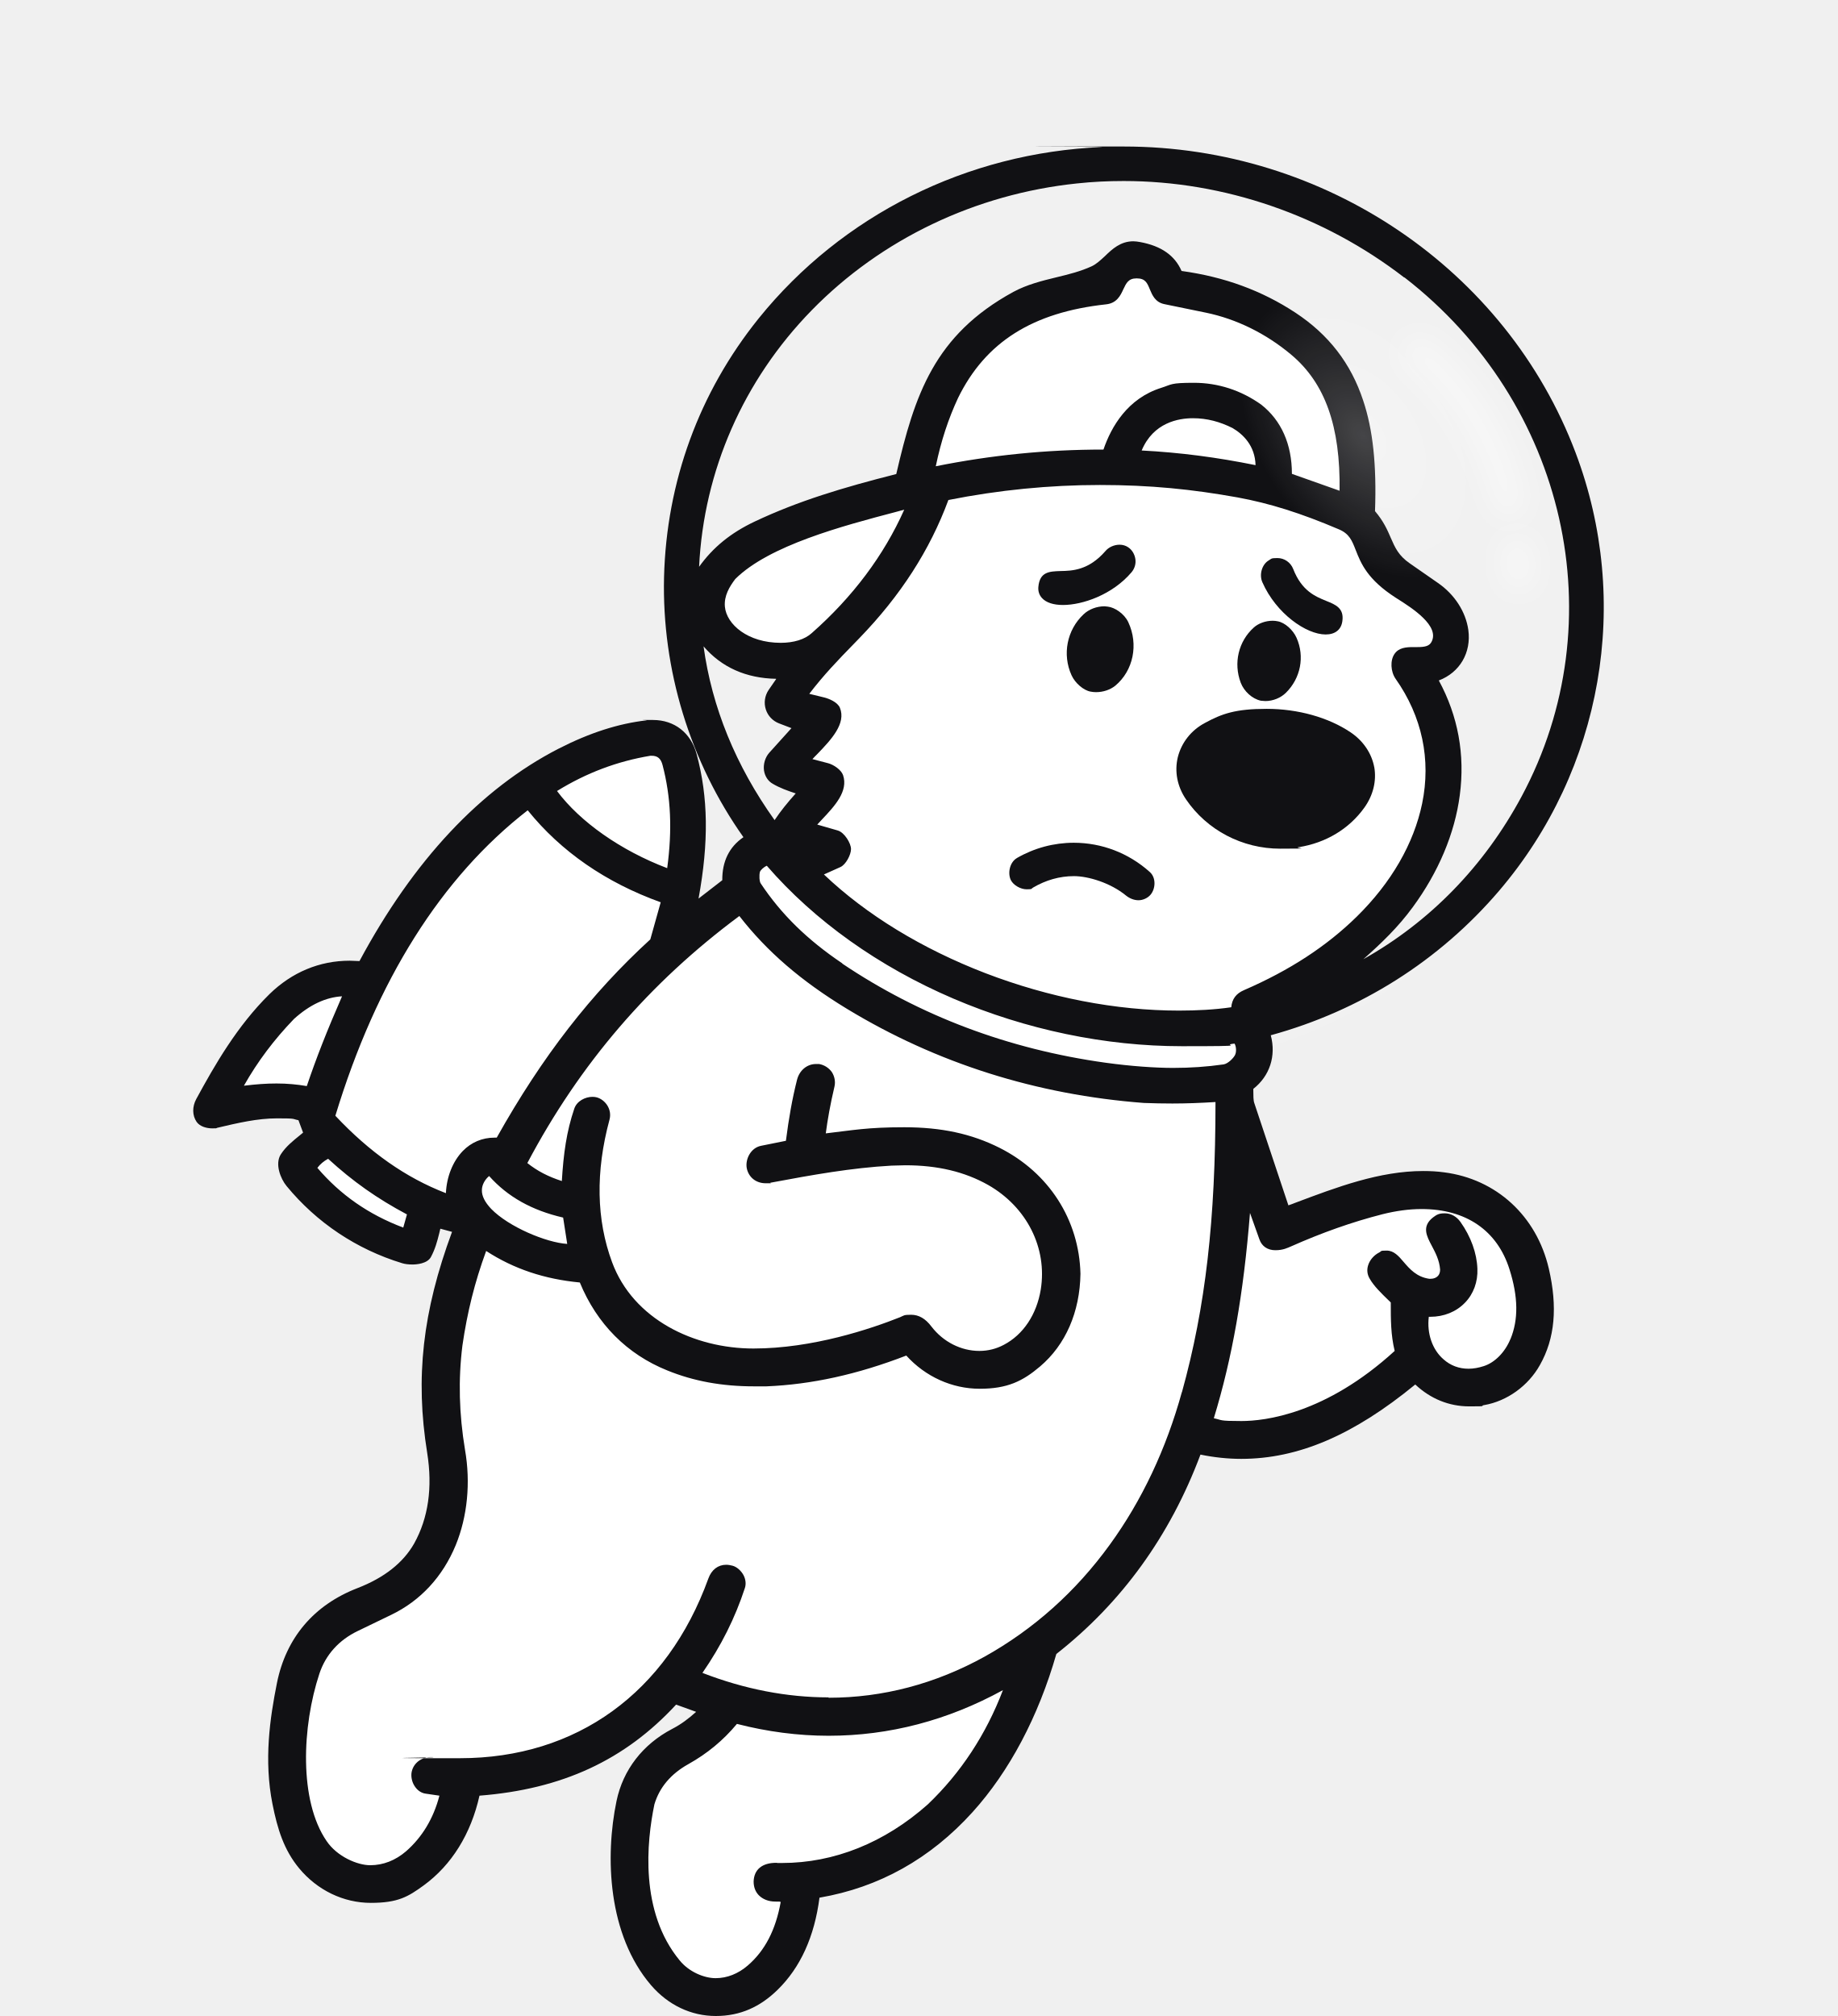
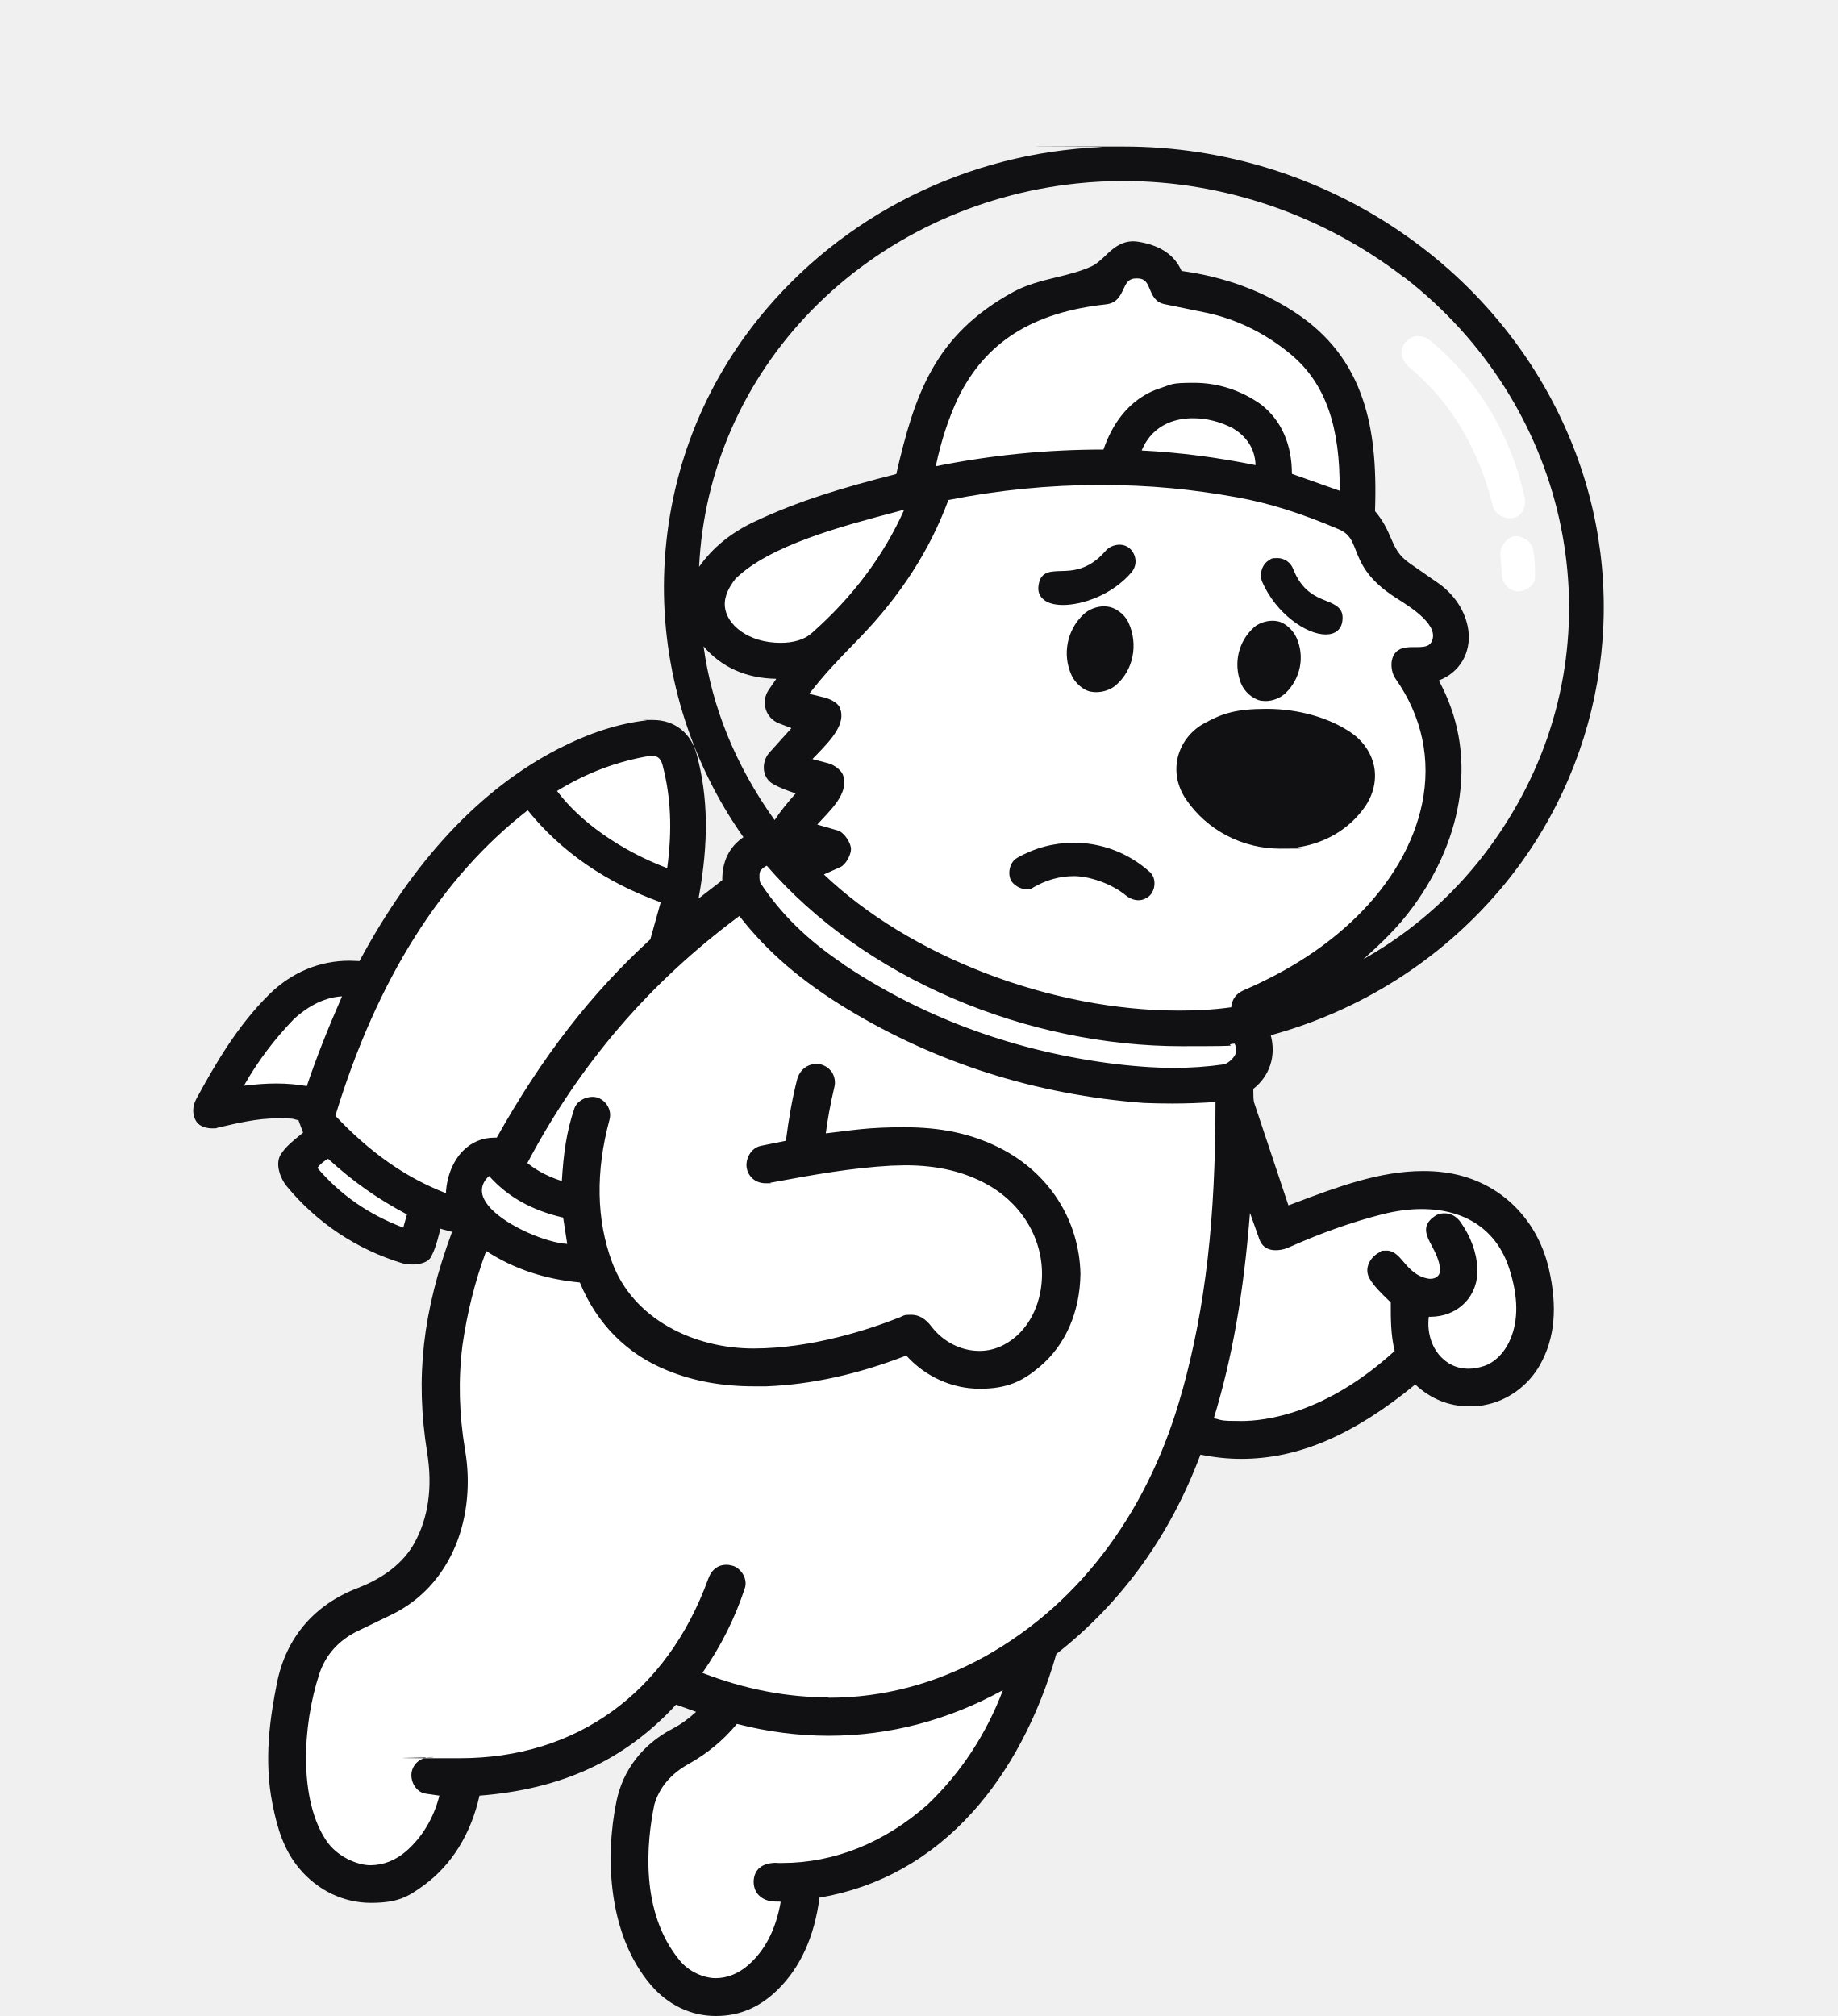
<svg xmlns="http://www.w3.org/2000/svg" viewBox="0 0 990.6 1087">
-   <style>.st0{fill:#fff}.st1{fill:#111114}.hl{fill:#fff;opacity:.4;filter:url(#soft)}</style>
+   <style>.st0{fill:#fff}.st1{fill:#111114}.hl{fill:#fff}</style>
  <defs>
    <radialGradient id="glass" cx="50%" cy="50%" r="50%" fx="62%" fy="34%">
      <stop offset="0" stop-color="#fff" stop-opacity=".03" />
      <stop offset="1" stop-color="#fff" stop-opacity=".08" />
    </radialGradient>
-     <radialGradient id="glint" cx="50%" cy="50%" r="50%">
-       <stop offset="0" stop-color="#fff" stop-opacity=".22" />
-       <stop offset="1" stop-color="#fff" stop-opacity="0" />
-     </radialGradient>
-     <filter id="soft" x="-50%" y="-50%" width="200%" height="200%">
-       <feGaussianBlur stdDeviation="7" />
-     </filter>
  </defs>
  <circle cx="613" cy="332" r="243" fill="url(#glass)" />
  <path class="st0" d="M199.5,1009.3c-10.5,0-20.2-5.3-26.5-14.6-15.7-22.8-14-64.3-4.3-93.5,3.7-11.1,11.5-19.8,22.6-25.2l18-8.7c15-7.2,26.4-19.6,33-35.7,6.1-14.8,7.8-32.3,4.8-49.4-3.3-19.7-3.7-38.4-1.4-57.3,2.7-18.9,7.1-36,13.8-54l.8-2.2,1.9,1.3c15.1,10.3,32.1,16.1,51.8,17.7h1.1l.4,1.1c8.8,22,24.5,38,45.5,46.4,13.7,5.6,28.6,8.3,45.4,8.3s4.4,0,6.6,0c24.6-1,48.6-6.3,75.4-16.8l1.2-.5.8,1c9.7,11.2,23.4,17.6,37.7,17.6s21.6-3.8,30.1-11.1c13-11,20.3-27.8,20.6-47.3-.6-27.7-16.2-51.9-41.6-64.7-14.6-7.3-30.4-10.7-49.8-10.7s-27.4,1.6-42.1,3.3l-4.4.5.3-2.3c1-8.4,2.5-17.1,5.1-28,.5-2.2-.2-3.9-.8-4.9-1-1.5-2.7-2.5-4.4-2.8h-1.1c-3.2,0-5.8,2.2-6.7,5.7-2.6,10.5-4.5,20.9-6.1,33.7l-.2,1.3-16,3.2c-3.5.7-5.4,4.8-4.8,7.8.7,3.3,3.1,5.2,6.6,5.2s1.3,0,1.9-.2c23.1-4.4,43.9-8.1,65.5-9.2,2.6,0,5.3-.2,7.8-.2,18.1,0,33.2,3.6,46.4,11.1,22.2,12.6,34.1,36.3,30.2,60.2-2.4,14.6-10.3,26.4-21.8,32.4-4.6,2.4-9.7,3.7-14.9,3.7-11,0-21.7-5.4-28.7-14.6-2.6-3.5-5.1-5-8.1-5s-2.9.3-4.6,1c-16.1,6.4-47.9,17.2-80.4,17.2s-67.7-16.9-79.6-48.9c-8.8-23.6-9.3-50.2-1.5-79.1.9-3.5-1.5-6.8-4.3-7.6-.4,0-.9-.2-1.4-.2-2.5,0-5.5,1.5-6.3,3.9-4.3,12.6-5.7,24.8-6.6,40.4v2.3c-.1,0-2.3-.6-2.3-.6-9.5-2.8-16.6-6.5-23.2-11.9l-1.1-.9.7-1.3c28.9-55.2,67.3-99.9,117.4-136.8l1.4-1.1,1.1,1.4c14.8,19.4,33.3,35.5,58.2,50.6,47.8,29,101.1,45.8,158.3,50.2,5.3.2,10.3.3,15.2.3,8.1,0,16.1-.3,24.9-1h1.9c0,0,0,1.8,0,1.8.2,64.7-5.2,112.4-18.2,159.4-8.6,31.3-21.9,59.4-39.4,83.6-18.7,25.8-41.8,46.4-68.6,61.3-27.1,15-56,22.7-85.9,22.7s-47.8-4.8-71.6-14.3l-2.1-.9,1.3-1.9c10.6-14.9,18.3-30.2,23.8-46.7.5-1.6,0-3-.5-4-1-1.8-2.6-3.1-3.8-3.4-.8-.2-1.6-.4-2.4-.4-3.6,0-5.4,2.7-6.2,5-22.9,63.1-72.9,99.3-137.3,99.3s-10-.2-15-.6h-.7c-3.3,0-6,2-6.8,5-.4,1.5.1,3.7,1.2,5.3.6.9,1.6,2,3.2,2.2l11.5,1.6-.5,1.9c-3.3,14-9.9,25.4-19.7,33.9-6.2,5.4-14,8.4-21.7,8.4v.4Z" />
  <path class="st0" d="M313.8,689.8c8.9,22.3,24.8,38.7,46.5,47.4,16.9,6.9,34.4,9,52.8,8.3,26.4-1.1,51.2-7.3,76-16.9,18.2,21.1,49.2,24.7,70.4,6.7,14.3-12.1,20.9-29.9,21.2-48.6-.7-28.9-16.9-53.4-42.6-66.3-30.4-15.3-61.3-11.3-95-7.3,1.1-9.4,2.9-18.5,5-27.8,1.2-5.1-2.4-9.2-6.8-9.9s-8.6,2-9.8,7c-2.8,11.3-4.6,22-6.1,34l-14.7,3c-4.6.9-7,6.1-6.3,9.9,1,5,5.4,7.4,10.7,6.4,21.8-4.1,43.1-8,65.3-9.2,18.9-1,37,1.5,53.2,10.7,21,11.9,33.2,34.4,29.3,58.3-2.1,13.1-9.1,25-20.8,31.1-14.3,7.5-31.7,2.3-41.3-10.4-3.9-5.1-8.3-7.2-14.8-4.6-50.7,20.2-133.4,34.7-157.7-30.7-9.3-25.1-8.4-52.2-1.5-78,1.2-4.4-1.8-8.7-5.5-9.8-3.3-1-8.6.9-10,4.9-4.6,13.5-5.9,26.6-6.7,40.9-8.5-2.5-15.7-5.9-22.6-11.6,28.8-54.9,66.8-99.3,116.9-136.2,16.1,21.2,36,37.3,58.7,51.1,48.4,29.3,102.7,46.2,159.1,50.4,14.2.6,26.5.4,40.4-.6.2,55.5-3.6,106.4-18.2,158.9-16.6,60.2-52.1,113.2-107.2,143.8-49.5,27.5-103.7,29.1-156,8.2,10.6-14.9,18.4-30.2,24-47.2,1.4-4.3-2.5-8.8-5.5-9.7-5.1-1.4-9,.9-10.8,5.8-24.1,66.5-78.9,103.5-150.5,97.5-4.6-.4-8.4,2.3-9.4,6.3s1.4,9.1,5.9,9.8l9.5,1.3c-3.1,13.2-9.3,24.4-19.1,32.9-14.3,12.4-34.5,10.2-45.5-5.8-16.1-23.5-12.9-65.3-4.1-91.9,3.7-11.1,11.4-19.2,21.6-24.1l18-8.7c32.7-15.8,44.7-52.9,38.8-87-3.2-19-3.8-37.6-1.4-56.8,2.7-18.4,7-35.5,13.7-53.5,15.9,10.8,33.2,16.4,52.7,18h.2Z" />
  <path class="st0" d="M635.5,548.6c-34.4,0-70.9-7.1-105.7-20.4-35.5-13.6-66.6-32.9-90.2-55.8l-1.9-1.9,13.8-6.2c1.4-.6,3.5-4.5,3.6-6.4,0-1.9-2.5-5.9-4.5-6.4l-16.5-4.7,1.8-2.2c1.4-1.6,2.9-3.3,4.6-5,6-6.4,12.8-13.6,10.5-20.2-.5-1.4-3.3-3.5-5.6-4.1l-14.1-3.7,1.9-2.2c1.4-1.7,3.1-3.4,4.9-5.3,6.5-6.8,13.9-14.5,11.3-20.9-.5-1.1-3.2-2.7-5.8-3.4l-13.5-3.3,1.6-2.2c8.5-11.4,16.9-20.2,25.9-29.4l3-3c22.3-23,37.8-47.3,47.6-74.3l.3-1,1-.2c27.7-5.5,55.7-8.3,83.4-8.3s50.1,2.3,74.9,6.8c17.6,3.2,34.7,8.6,55.4,17.4,7.1,3,9,7.8,11.1,13.2,2.6,6.6,5.8,14.7,20.2,23.9l1.1.7c8.4,5.3,25.7,16.3,19.3,28.1-2.5,4.5-7.7,4.5-10.8,4.5h-2.2c-3.7,0-5.9.3-7.1,2.1-1.6,2.3-1.3,6.6.5,9.3,14.8,21.2,20,45.4,14.9,70.1-4.6,22.3-17.1,44-36.2,62.8-16.6,16.3-36.9,29.5-62,40.4-2.8,1.2-4.7,2.9-4.7,7.4v1.6l-1.6.2c-9.7,1.3-19.8,2-30.2,2h0ZM578.9,468.7c10.8,0,21.4,3.9,30.4,11.3,1.3,1.1,2.9,1.7,4.4,1.7s2.8-.6,3.7-1.7c1.6-1.8,1.9-5.5,0-7.3-10.7-9.6-24.4-14.8-38.5-14.8s-20,2.7-28.8,7.8c-2.3,1.3-2.9,5.1-1.9,7.2.7,1.3,3.1,2.9,5.2,2.9s1.1-.1,1.5-.4c7.5-4.4,15.7-6.7,23.9-6.7h.2ZM682.9,385.8c-12,0-22.9,2.5-31.6,7.1-6.6,3.5-11.1,9.3-12.8,16.1-1.6,6.7-.3,13.8,3.9,19.9,10.6,15.6,28.5,25,47.8,25h0c3.1,0,6.2-.2,9.3-.7,13.7-2.2,25.5-9.2,33.2-19.9,4.2-5.8,5.8-12.5,4.6-19-1.2-6.6-5.2-12.4-11.2-16.4-11.4-7.7-27.2-12.1-43.3-12.1h0ZM686,338.3c-2.9,0-5.9,1.1-7.8,2.8-7.1,6.4-9.5,16.5-6.1,25.7,1.3,3.5,4.8,6.7,8.1,7.4.6.1,1.2.2,1.9.2,3.1,0,6.4-1.3,8.6-3.5,6.8-6.8,8.8-16.8,5-25.5-1.5-3.5-5.2-6.4-7.5-6.8-.7-.1-1.4-.2-2.1-.2h-.1ZM595.5,330.5c-3.3,0-6.7,1.3-8.9,3.4-7.7,7.3-10,18.8-5.6,28.6,1.5,3.4,5.2,6.3,7.5,6.7.7.1,1.5.2,2.4.2,3.1,0,6-1,8.1-2.7,8.4-7.1,10.9-19.4,6.1-29.9-1.5-3.3-5.5-6-8.1-6.3h-1.5ZM688.7,304.6c-1,0-1.9.3-2.8.8-1.9,1-3.2,4.5-1.9,7.3,7.3,16.7,22.9,25.9,30.8,25.9h0c3.3,0,5-1.4,5.4-4.2.6-3.9-1.2-4.9-6.4-7-6.2-2.5-14.6-5.9-19.9-19.2-.9-2.2-2.9-3.6-5.2-3.6h0ZM603.5,297.3c-1.9,0-3.8.9-5,2.2-10.1,11.5-20.1,11.8-26.8,12-6.2.2-8,.5-8.3,5.3,0,1.3.2,2.4,1,3.2,1.5,1.6,4.6,2.5,8.6,2.5h0c10,0,25-5.6,34.1-16.3,1-1.2,1.5-2.7,1.3-4.3-.2-1.6-1.1-3-2.4-3.9-.6-.4-1.5-.7-2.5-.7h0Z" />
  <path class="st0" d="M665.5,544.8c-75,10.2-169.3-20-224.6-73.8l11.3-5.1c2.2-1,4.6-5.7,4.6-8.1s-3-7.4-5.8-8.2l-13.8-4c6.7-7.9,18.8-17.5,15.4-27-.7-2.1-4.2-4.5-6.8-5.2l-11.2-3c7-8.1,20.3-18.7,16.5-28-.8-2-4.4-3.8-7-4.4l-10.9-2.6c9.3-12.6,18.5-21.7,28.7-32.3,21.1-21.8,37.7-46.4,48-75,52.5-10.5,105.3-11.1,157.6-1.6,19.5,3.6,37,9.6,55,17.3,14.6,6.2,4.4,20.1,31,37s25.7,15.6,19.8,26.3c-3.9,7.1-15.9.4-20,6.5-2,3-1.7,8.2.5,11.3,31.2,44.5,14.8,95.2-21.1,130.5-17.8,17.5-38.6,30.1-61.5,40-3.6,1.6-5.8,4.1-5.8,9.1v.3ZM608.5,307.4c3-3.5,2-8.5-1.5-10.9s-7.3-1-9.8,1.9c-17.7,20.2-34.4,3.9-35.6,18.3-1,12.9,31.1,9.4,47-9.3h-.1ZM695.6,307.5c-1.7-4.2-6.5-6-10.6-3.8-2.7,1.5-4.3,6-2.7,9.6,10.4,23.5,37.8,34.7,39.7,21.3,1.8-12.3-17.4-4.3-26.4-27.1ZM600,368.2c9.5-8,11.5-21.3,6.5-32-1.8-3.9-6.4-7-9.5-7.4s-8.8,1-11.8,3.8c-8.3,7.9-10.7,20.2-6,30.7,1.7,3.7,5.7,7.2,8.8,7.8,3.8.7,8.6-.1,11.9-2.9h0ZM692,372.1c7.5-7.5,9.4-18.3,5.4-27.6-1.7-3.8-5.7-7.3-8.8-7.9s-8.6.4-11.5,3c-7.8,7-10.2,18-6.6,27.7,1.6,4.3,5.6,7.7,9.4,8.5,3.8.8,8.8-.6,12.1-3.8h0ZM699.8,455c14.5-2.3,26.5-9.7,34.3-20.6,9.3-13,6.1-29.2-7-38-20.6-13.8-54.8-16.9-76.7-5-14.2,7.6-18.9,24.8-9.5,38.6,12.7,18.7,35.6,28.7,58.9,25ZM608.2,481.5c3.6,3,8.2,2.8,10.7-.2s2.6-7.3-.3-9.8c-19.4-17.2-46.9-20.3-69.4-7.2-3.2,1.9-4,6.8-2.6,9.6,1.3,2.6,6.2,5,9.3,3.2,16.9-10,36.6-8.4,52.3,4.4Z" />
  <path class="st0" d="M241.4,647.5c-23.3-8.5-44.2-23-64.1-44.3l-.7-.8.3-1c22.8-75.1,58.7-131.8,106.7-168.5l1.4-1.1,1.1,1.4c17.8,22.8,42.3,39.7,72.8,50.4l1.6.6-6.8,24.3-.4.4c-32,29.1-58.3,63.2-83,107.3l-.6,1h-1.2c-.7-.2-1.4-.2-2.1-.2-5.7,0-10.6,2.1-14.5,6.1-5.2,5.3-8.3,14-8.1,22.7v2.7l-2.4-.9h0Z" />
  <path class="st0" d="M268.7,615.3c-18-1.5-27,15.6-26.6,30.6-25.2-9.2-45.5-24.7-63.4-43.9,19.1-63.2,51.9-126.3,106-167.6,18.9,24.1,44.3,40.7,73.6,51l-6.2,22.1c-34.3,31.2-60.5,66.9-83.4,107.8h0Z" />
  <path class="st0" d="M385.9,1070.1c-8.6,0-16.5-3.9-22.3-10.9-22.6-27.4-18.7-66.4-14.4-87.2h0c2.9-10.2,9.7-18.3,20-24.1,10.2-5.7,18.6-12.8,25.9-21.7l.7-.9,1.1.3c16.4,4.4,33.1,6.6,49.6,6.6,33.7,0,66.1-8.9,96.5-26.6l4.3-2.5-1.6,4.6c-9.2,26.4-23.7,49.2-43.2,67.7-24.1,21.3-52.1,32.5-81.1,32.6h-3c-7.5,0-8.5,3.8-8.6,6.6,0,1.8.5,3.3,1.7,4.6,1.5,1.5,3.7,2.4,6.3,2.4s2.6.2,4.6.4l2.7.3-.3,1.9c-2.7,16.9-9,29.5-19.3,38.3-5.8,5-12.6,7.6-19.6,7.6h0Z" />
  <path class="st0" d="M404.4,1061.1c-12.5,10.8-29.2,9.2-39.3-3-19.3-23.4-19.9-57.2-14-85.7,3-10.3,9.9-17.7,19.2-22.8,10.3-5.8,19.1-13.1,26.4-22.2,50.2,13.3,101.5,6.5,147.4-20.2-9,25.8-23.3,48.5-42.7,67-23.1,20.4-51.4,32.7-82.3,32-6,0-10.7,1.9-11,8.3s3.7,8.8,9.8,8.9,2.9.2,5.1.5c-2.3,14.1-7.5,27.6-18.7,37.2h.1Z" />
  <path class="st0" d="M692.9,258v-1.3c.3-15.5-4.8-27.5-15-35.7-10.3-7.2-22.1-11.1-34.1-11.1s-11.2.9-16.5,2.5c-9.6,3-22.4,11-29.2,32.2l-.4,1.3h-1.5c-32,0-62.6,3.1-93.4,9.4l-2.7.6.5-2.7c3.1-15.2,7.2-28,12.9-40.3,15.4-31.4,41.7-48.1,82.7-52.5,3.6-.4,4.8-2.5,6.4-6,1.7-3.5,3.8-7.9,10.4-8h.2c7,0,8.9,4.5,10.4,8.1,1.3,3.2,2.3,5.2,5.2,5.8l22.4,4.6c17,3.5,33.5,11.6,47.6,23.5,19.5,16.4,28.2,41.4,27.2,78.7v2.5l-33-11.6h-.1Z" />
  <path class="st0" d="M678.9,219.5c-15.4-10.9-34.6-14.4-52.3-8.8-15.7,4.9-25.5,18-30.4,33.4-31.9,0-62.2,2.9-94,9.5,2.9-14.4,6.9-27.3,12.7-39.9,16.5-33.5,45.1-47.6,81.2-51.5,9.9-1.1,6-13.9,16.6-14,11-.2,6.7,12.1,15.4,13.9l22.4,4.6c17.4,3.6,33.3,11.7,46.8,23.1,22.8,19.2,27.3,49.1,26.6,77.2l-29.3-10.3c.3-14.4-4-27.9-15.8-37.2h0Z" />
  <path class="st0" d="M669.4,769.8c-6.1,0-12-.7-17.7-2.1l-1.9-.5.6-1.9c10.8-34.8,17.2-71.9,20.5-120.3l3.5-.5,8,22.4c.8,2.3,2.5,3.4,5.1,3.4s5.4-1.1,6.8-1.7c17.1-7.6,33.4-13.4,50-17.6,7.5-1.9,14.9-2.9,22-2.9,25.7,0,43.7,12.4,50.9,35,5,15.6,5.1,28.8.4,40.1-3.3,8-9.7,14.4-16.6,16.7-3.2,1-6.3,1.5-9.3,1.5-5.9,0-11.4-2.1-15.9-6-7.3-6.4-10.7-17.1-8.8-27.9l.3-1.6h1.6c.7.2,1.4.2,2.1.2h0c6.3,0,12.1-2.3,16.1-6.4,3.9-4,5.9-9.6,5.7-15.7-.3-7.7-3.3-15.9-8.4-23.2-1.4-2-3.4-3.1-5.6-3.1s-2.8.5-4,1.4c-3.7,2.9-2.7,5.2.3,10.7,2,3.7,4.5,8.4,5,14.2.2,2.3-.5,4.5-2.1,6.2s-4,2.7-6.5,2.7-.9,0-1.4,0c-8.1-1.2-12.5-6.2-16-10.3-2.4-2.7-4.2-4.9-6.4-4.9s-1.5.2-2.4.7c-1.9,1-3.5,2.8-4.1,4.7-.5,1.5-.3,3,.5,4.4,2,3.6,6,7.4,9.5,10.8.7.6,1.3,1.2,1.9,1.8l.6.5v.8c0,9.8,0,18,2.2,27l.3,1-.8.7c-12,11.1-25.5,20.5-39,27.3-16.2,8.1-32,12.2-46.9,12.2v.3Z" />
  <path class="st0" d="M786,659.9c-3.2-4.5-8.4-5-12.2-2.1-8.6,6.7,3.5,13.2,4.6,26.6.4,4.5-3.5,7.5-7.9,6.9-15-2.1-16.2-19.1-25.8-14.3-3.9,2-7,7-4.4,11.6s7.8,9.2,11.7,13c0,9.4,0,18.1,2.3,27.5-25.5,23.6-65,46-101.9,37,12.3-39.4,17.7-78.9,20.6-120.8l8,22.4c2.3,6.5,9.8,4.8,14.4,2.7,16.2-7.3,32.4-13.1,49.7-17.5,29.9-7.6,60.7-.7,70.7,30.9,4.1,12.8,5.6,26.4.5,38.9-3.2,7.7-9.2,13.6-15.5,15.6-8.6,2.8-17,1.6-23.4-4.1-7.4-6.5-9.9-16.8-8.2-26.2,14.8,1.1,26.3-9.2,25.8-23.9-.3-8.5-3.7-17-8.8-24.2h-.2Z" />
  <path class="st0" d="M632.5,579.5c-11.3,0-23.1-.9-36.9-2.8-52.9-7.4-101.2-25.6-143.5-54.1-19.4-13.1-33.7-27.1-45.1-44.2-1.5-2.3-1.5-6.9-.9-9.2.7-2.7,4.1-5.5,7.5-6.2l1.1-.2.7.8c25.4,29.7,60,54.4,100,71.5,38.8,16.6,81,25.4,121.9,25.4s19.6-.5,29.1-1.5h1c0,0,.6.6.6.6,2.6,3.1,2.6,8.1,1.2,11-1.1,2.1-4.8,6.3-8.8,6.9-9.2,1.3-18.3,2-27.8,2h-.1Z" />
  <path class="st0" d="M660,575.7c-22.1,3.2-42.5,2.2-64.1-.9-51.2-7.2-99.9-24.9-142.7-53.8-17.9-12-32.7-25.9-44.6-43.7-1.1-1.7-1.2-5.7-.7-7.7.5-1.9,3.3-4.3,6.1-4.9,59.4,69.4,162.4,105.7,252.6,96,2,2.3,2.2,6.6.9,9s-4.4,5.5-7.5,5.9h0Z" />
  <path class="st0" d="M420.8,350.3c-15.5,0-32.4-8.5-33.7-22.8-.7-7.2,2.9-12.9,6.4-17.5h0v-.2c18.9-18.9,59.1-29.5,88.5-37.2,2.8-.7,5.5-1.4,8.1-2.1l3.6-1-1.4,3.4c-11.2,26.6-28.8,50.6-52.3,71.3-4.5,4-11.3,6.1-19.3,6.1h0Z" />
  <path class="st0" d="M438.9,342.8c-13.5,11.9-48.1,4.4-50-15.5-.6-6.2,2.3-11.3,6-16.2,20.3-20.3,66-30.9,95.7-38.9-11.7,27.9-29.8,51.3-51.8,70.6h.1Z" />
  <path class="st0" d="M360.6,472.3c-27.3-10-51.4-26.9-64.3-45.2l-1.1-1.6,1.6-1c16.8-10.6,34.3-17.4,53.3-20.6h1.1c3.3,0,7.7,1.3,9.4,7.7,4.8,18.3,5.5,37.1,2.3,59.3l-.3,2.2-2.1-.8h.1Z" />
  <path class="st0" d="M361.2,470.6c-23.4-8.5-49-24.1-63.5-44.6,16.7-10.6,33.9-17.1,52.7-20.3,4.8-.4,7.4,1.9,8.6,6.3,5,18.9,5.3,37.8,2.2,58.5h0Z" />
  <path class="st0" d="M126.6,586.9c7.9-14.7,17.5-27.8,29.4-40h0c9.7-8.8,19.8-13.3,30.1-13.3s.7,0,1.1,0h2.7l-1.1,2.6c-8.8,19.9-15,35.5-20.6,52.1l-.5,1.5-1.6-.3c-5.5-1.1-11.1-1.6-17.1-1.6s-12.6.5-20.7,1.7l-3.6.5,1.7-3.2h.2Z" />
  <path class="st0" d="M166.6,587.7c-13-2.5-25.3-1.8-38.4,0,8.1-15.1,17.7-27.9,29.1-39.6,8.4-7.6,18.4-13.1,29.9-12.7-7.7,17.4-14.4,33.8-20.6,52.3Z" />
  <path class="st0" d="M678.3,254.8c-22.2-4.7-43-7.3-65.5-8.4h-2.4c0-.1.8-2.4.8-2.4,4.8-14.1,16.4-22.2,31.9-22.2s15.8,2,23.1,5.7h0c9.8,5.8,14.8,14.6,14.2,25.6v2.1c0,0-2.2-.4-2.2-.4h.1Z" />
  <path class="st0" d="M678.7,253c-21.9-4.6-42.9-7.3-65.8-8.4,7.9-23.4,33.4-25,52.5-15.5,8.4,4.9,13.9,12.7,13.3,23.9Z" />
  <path class="st0" d="M307.3,674.4c-11.7,0-34.4-9-45.1-20.1-4.2-4.3-6.2-8.6-6-12.8.2-4.5,2.9-9.1,6.9-11.4l1.3-.8,1,1.2c9.8,11.5,22.9,19,40.2,22.8l1.2.3,3.3,20.8h-2.8,0Z" />
  <path class="st0" d="M308,672.6c-14.1.5-50.6-15.3-49.9-31,.2-3.7,2.4-7.8,6-9.9,10.8,12.7,24.7,19.8,41.2,23.4l2.8,17.6h-.1Z" />
  <path class="st0" d="M218,666c-20.7-7.5-37.2-19-50.6-35l-.8-1,.6-1.1c1.9-3.3,5.4-6.3,9.2-7.9l1.1-.5.9.8c13.7,12.7,27.3,22.3,43.9,31l1.3.7-3.8,13.7-1.8-.7h0Z" />
  <path class="st0" d="M218.6,664.3c-19.9-7.2-36.4-18.4-49.8-34.5,1.8-3.2,5.2-5.8,8.4-7.2,13.9,12.8,27.7,22.6,44.3,31.3l-2.9,10.4Z" />
  <g>
    <path class="st1" d="M233.3,947.4h-1c-.8,0-1.6,0-2.3.2,2.7,0,4.4-.1,3.3-.2Z" />
    <path class="st1" d="M830.2,736c8.1-14.3,9.6-31.3,4.8-52-6.6-28.4-28.3-48.3-56.5-51.9-3.6-.5-7.4-.7-11.2-.7-23.6,0-46.6,8.7-68.9,17.1-1.3.5-2.5,1-3.8,1.4l-18.4-55.2c-.5-1.4-.5-4.1-.5-6.4v-1.2c8.8-6.9,12.4-17.7,9.4-28.9,48.4-13.3,90.9-40.2,123.1-77.9,55.8-65.4,71.6-155.9,41.2-236.3-37.3-98.7-135.1-165-243.5-165s-7.9,0-11.8.3c-72.7,3-140.1,36.6-185.1,92.4-32.1,39.9-49.7,88.1-51,139.5-1.2,49.8,14,99.5,42.8,140.2-7.6,5.2-11.5,13-11.4,23.2l-12.8,9.9c5.6-30.5,5.2-54.7-1-77.8-3.1-11.6-12-18.5-23.6-18.5s-2.3,0-3.4.2c-15.1,1.7-30.7,6.7-47.5,15.3-42,21.6-78.1,60.1-107.3,114.5-1.8,0-3.6-.2-5.3-.2-16.2,0-31.1,6.2-43.2,18-17.4,17.1-29.5,38.2-39.5,56.6-2.2,4.1-2.2,8.8.2,12.3,1.8,2.6,5.6,3.5,8.4,3.5s1.9,0,2.7-.3c11.1-2.6,21.6-5.1,32.3-5.1s7.8.3,11.5,1l2.5,6.7c-.6.5-1.1.9-1.7,1.4-3.7,3-7.6,6.1-10.3,10.3-3.3,5.1-.2,13.1,3.1,17.1,16.2,19.7,37.7,34.1,62.3,41.6,1.6.5,3.5.7,5.6.7s7.9-.4,9.9-4c2.3-4.3,3.4-8.4,4.5-12.8.2-.8.4-1.7.6-2.5l6.3,1.7c-15.9,43-19.9,78.7-13.4,119.1,3,18.8.6,35.2-7,48.9-5.9,10.4-16.1,18.5-30.6,24.1-23.5,9.1-38.5,26.8-43.4,51.2-3.8,19-7.1,41.6-2.4,65.2,2.7,13.6,6.2,24.8,14.4,34.7,9.8,11.8,23.9,18.6,38.6,18.6s20.1-3.3,28.5-9.4c15.1-11,25.5-27.8,30.1-48.4,44.5-3.5,78.3-19.1,106-49.1l10.8,3.9c-4,3.6-7.9,6.6-12.9,9.2-15.9,8.3-26.5,22.1-30,38.8-6.3,30.2-4.7,72.2,18.6,99.4,9.2,10.7,21.6,16.6,34.9,16.6s24-5,33.3-14.1c12.3-12,19.9-28.7,22.6-49.7,32.1-5.5,59.8-21,82.5-46.1,19.9-22,35.5-51.5,45.2-85.3,35.2-27.6,61.3-63.7,77.7-107.5,7.3,1.5,14.7,2.3,22,2.3,30.6,0,60.4-12.7,93.8-40.1,8.2,7.7,18.2,11.8,29.1,11.8s5.3-.2,8-.7h.1c12.2-2.1,23.7-10.3,30-21.6ZM670.6,533.9c-4.2,1.8-6.4,4.8-6.8,9.2h0c-9,1.3-18.5,1.8-28.2,1.8-33.9,0-70-7-104.4-20.2-34-13.1-64.1-31.4-87-53.2l8.9-4c2.9-1.3,5.7-6.6,5.7-9.7s-3.5-8.9-7.1-10l-11.1-3.2c.8-.9,1.7-1.8,2.6-2.8,6.7-7.1,14.3-15.2,11.3-23.9-1-2.8-5-5.6-8.1-6.4l-8.4-2.2c.9-1,1.8-1.9,2.8-2.9,7.3-7.6,15.5-16.3,12-24.8-1.3-3.1-6-4.9-8.3-5.5l-8.2-2c7.8-10.2,15.6-18.3,23.9-26.8l3-3.1c22.4-23.1,38.1-47.6,48.1-74.6,27.1-5.4,54.6-8.1,81.7-8.1s49.7,2.3,74.2,6.7c17.4,3.2,34.2,8.5,54.6,17.2,5.7,2.4,7.1,6.1,9.1,11.2,2.8,7.1,6.2,15.8,21.6,25.7l1.1.7c7.4,4.7,22.9,14.5,18.1,23.2-1.2,2.2-3.6,2.7-7.6,2.7h-2.2c-3.8,0-7.8.3-10.1,3.7-2.4,3.5-2.1,9.5.6,13.4,14.3,20.3,19.2,43.6,14.3,67.3-4.5,21.6-16.6,42.6-35.2,60.9-16.3,16-36.2,29-60.9,39.7ZM410.1,476.3c-.7-1-.9-4.4-.4-6.2.3-.9,1.9-2.5,3.7-3.3,25.7,29.7,60.4,54.4,100.5,71.6,39.3,16.8,81.9,25.7,123.3,25.7s19.2-.5,28.4-1.4c1,1.9,1,4.7.2,6.2-.8,1.6-3.7,4.6-6.1,5-9,1.3-17.9,1.9-27.3,1.9s-22.7-.9-36.4-2.8c-52.4-7.3-100.1-25.3-142-53.5h.2c-19-12.8-33-26.5-44.1-43.2ZM420.9,346.6c-17.7,0-29.2-9.9-30.1-19.5-.5-5.9,2.5-10.8,5.6-14.9,18.2-18.1,57.8-28.6,86.7-36.2,1.5-.4,3-.8,4.4-1.2-11,24.7-27.8,47.1-49.8,66.5h0c-3.8,3.5-9.8,5.3-16.8,5.3ZM643.7,206.4c-12.9,0-11.9.9-17.6,2.7-18.2,5.7-27,21-31.2,33.3-30.9,0-60.5,3-90.4,9h0c2.9-13.9,6.8-25.6,12-36.8,14.8-30.2,40.2-46.2,79.8-50.5,5.8-.6,7.8-4.8,9.3-8.1,1.6-3.4,2.8-5.9,7.1-5.9h.2c4.6,0,5.6,2.5,7,5.9,1.3,3.1,2.9,7,7.9,8l22.4,4.6c16.4,3.4,32.3,11.2,46,22.7,18.2,15.3,26.5,38.6,26,73.3l-25.7-9.1c0-15.9-5.7-28.8-16.5-37.3-10.9-7.8-23.4-11.8-36.3-11.8ZM676.9,250.8c-20.8-4.2-40.4-6.8-61.4-7.9,6.3-15.1,19.9-17.4,27.6-17.4s14.6,1.9,21.4,5.3c5.6,3.3,12.1,9.4,12.4,20ZM437.6,167.3c37.5-38.4,88.3-62.7,143.1-68.4,8.3-.9,16.8-1.3,25.1-1.3,54.1,0,107.8,18.5,151.2,52h.2c87.3,67.6,113.9,185.3,63.1,279.9-20.2,37.6-49.5,67.6-85.3,87.7,9.7-8.6,18.7-17.2,26.6-28,13.9-18.9,22.7-39.8,25.4-60.4,2.9-21.9-.9-42.7-11.3-61.9,11.3-4.3,17.6-15,15.9-27.3-1.4-9.8-7.4-19.1-16.4-25.3l-15.1-10.5c-6.1-4.2-8-8.5-10.3-13.8-1.8-4.2-3.9-9-8.5-14.4.9-24.9-1.1-43.9-6.4-59.7-6.6-20-18.6-35.5-36.5-47.3-18.1-11.9-38.2-19.3-61.4-22.5-3.6-8.3-10.9-13.5-22.4-15.6-1.2-.2-2.4-.4-3.6-.4-6.9,0-11.4,4.2-15.3,8-2.4,2.2-4.6,4.3-7.2,5.5-5.9,2.7-12.2,4.3-18.9,5.9-7.8,1.9-15.9,3.9-23.3,7.9-42.6,23.3-53.2,55.4-63.1,98.2-28.8,7.3-52.8,14.5-76.3,25.6-12.9,6.1-22.5,13.9-30,24.4,2.5-51.8,23.9-100.6,60.7-138.3ZM379.3,348.5c9.7,11.3,22.9,17.2,39.1,17.5v.2c0,0-4,5.8-4,5.8-2.1,3.1-2.7,7-1.5,10.6,1.1,3.4,3.7,6.1,7,7.4l6.8,2.6-12,13.3c-2.2,2.5-3.3,6.2-2.8,9.6.5,3.1,2.2,5.7,4.7,7.1,3.7,2.2,8.1,3.8,12.4,5.2-4.5,5-8.2,9.6-11.4,14.4-21-29.4-33.8-60.9-38.3-93.7ZM350.6,407.5h.8c3.1,0,4.9,1.5,5.8,5,4.5,17.2,5.3,34.9,2.5,55.6-25-9.5-46.9-24.9-59.4-41.6,15.9-9.8,32.4-16,50.3-19ZM149.1,584.2c-5.7,0-10.9.4-17.6,1.2,7.4-13.1,16.3-24.9,27-36,8.4-7.6,17.1-11.7,25.9-12.2h0c-8,18.3-13.8,33-19,48.4-5.2-.9-10.6-1.4-16.3-1.4ZM217.4,661.9c-18.8-7.1-33.9-17.7-46.3-32.2,1.4-1.9,3.5-3.7,5.8-4.9h0c13.3,12.2,26.5,21.5,42.5,30l-2,7.1ZM240.3,643.3c-21.5-8.3-41-22-59.5-41.7h0c22.3-73.3,57.2-128.6,103.7-164.7,17.9,22.2,42,38.9,71.7,49.6l-5.6,20c-31.8,29.1-58.2,63-82.8,106.9h-1.2c-6.6,0-12.5,2.5-17.1,7.2-5.4,5.6-8.7,13.9-9.1,22.7ZM303.6,656.5h0s2.2,14.2,2.2,14.2c-11.3-.7-31.6-9.2-41-18.9-3.4-3.6-5.1-7-5-10.1,0-2.8,1.6-5.7,3.9-7.6,10,11.2,23,18.5,39.9,22.4ZM500.2,972.9c-23.3,20.7-50.5,31.6-78.6,31.6h-2.5c-.2-.1-.4-.1-.6-.1-7.6,0-12,3.6-12.2,10.1,0,2.7.8,5.3,2.7,7.3,2.1,2.2,5.3,3.5,8.9,3.5s1.8,0,3,.2c-2.7,15.1-8.5,26.3-17.8,34.3-5.1,4.4-11.1,6.8-17.3,6.8s-14.4-3.4-19.4-9.6c-21.6-26.2-17.8-63.9-13.6-84.1,2.7-9.1,8.8-16.4,18.3-21.7,10.2-5.7,18.8-12.8,26.2-21.7,16.3,4.2,32.9,6.4,49.4,6.4,32.7,0,64.3-8.3,94-24.6-9.1,23.9-22.7,44.6-40.5,61.6ZM637.2,750.5c-8.5,30.8-21.6,58.6-38.9,82.4-18.4,25.4-41.1,45.6-67.4,60.3-26.6,14.7-54.9,22.2-84.2,22.2v-.2c-22.4,0-45.3-4.4-68-13.2,10.1-14.6,17.6-29.6,22.9-45.8.7-2.2.4-4.6-.7-6.8-1.3-2.5-3.7-4.6-6-5.2-1.2-.3-2.3-.5-3.4-.5-4.4,0-7.9,2.7-9.6,7.4-22.3,61.6-71.1,96.9-133.9,96.9s-14.7,0-19.4,0c-3.3,1.1-5.8,3.7-6.6,7.1-.6,2.5,0,5.8,1.7,8.2,1.4,2.1,3.5,3.5,5.7,3.8l7.5,1.1c-3.2,12.3-9.3,22.4-18,30-5.7,4.9-12.3,7.5-19.3,7.5s-17.9-4.7-23.5-13c-15-21.8-13.3-61.9-3.9-90.3,3.4-10.2,10.5-18.1,20.7-23l18-8.7c15.8-7.6,27.8-20.6,34.8-37.6,6.3-15.4,8.1-33.7,5-51.4-3.2-19.3-3.7-37.7-1.4-56.2,2.6-17.9,6.6-34.1,12.8-51,14.9,9.7,31.5,15.2,50.5,17,9.2,22.4,25.5,38.7,47.1,47.4,14.2,5.8,29.5,8.6,46.8,8.6s4.5,0,6.7,0c24.3-1,49-6.4,75.4-16.6,10.3,11.4,24.7,17.9,39.6,17.9s23.2-4.1,32.5-12c13.8-11.7,21.5-29.4,21.8-50-.7-29.1-17-54.5-43.6-67.9-15.1-7.6-31.4-11.1-51.4-11.1s-27.6,1.6-42.3,3.3c1-7.6,2.4-15.5,4.7-25.3.6-2.7,0-5.5-1.4-7.7-1.6-2.3-4.1-3.9-6.9-4.4-.6,0-1.1,0-1.7,0-4.8,0-8.9,3.4-10.2,8.5-2.6,10.3-4.4,20.5-6,32.9l-13.4,2.7c-5.6,1.1-8.6,7.3-7.7,12.1,1,4.9,5,8.1,10.2,8.1s1.7,0,2.6-.3c23-4.3,43.7-8,65.1-9.2,2.6,0,5.1-.2,7.6-.2,17.4,0,32,3.5,44.6,10.6,20.9,11.9,32,34,28.4,56.4-2.2,13.4-9.4,24.3-19.9,29.8-4.1,2.2-8.6,3.3-13.2,3.3-9.9,0-19.5-4.9-25.8-13.1-3.3-4.4-6.9-6.4-11-6.4s-3.8.4-5.9,1.3c-15.8,6.3-47.2,16.9-79.1,16.9s-64.8-15.7-76.2-46.5c-8.5-22.9-9-48.8-1.4-76.9,1.5-5.6-2.3-10.7-6.8-12-.7-.2-1.6-.3-2.4-.3-3.8,0-8.4,2.2-9.8,6.4-4.2,12.4-5.8,24.2-6.7,39-7.4-2.4-13.2-5.4-18.6-9.7,28.3-53.5,65.7-97.1,114.3-133.2,14.9,19.2,33.4,35.1,58.1,50.1,48.3,29.3,102.1,46.3,160,50.7,5.4.2,10.4.3,15.4.3,7.6,0,15.1-.3,23.2-.8,0,63.4-5.3,110.3-18.1,156.5ZM814.3,722c-2.9,7.1-8.4,12.7-14.4,14.6-2.8.9-5.5,1.4-8.2,1.4-5.1,0-9.7-1.7-13.5-5.1-6-5.2-9-13.9-7.9-22.9h.2c.2,0,.4,0,.6,0,7.3,0,14-2.7,18.7-7.6,4.6-4.7,7-11.3,6.7-18.3-.3-8.4-3.5-17.3-9.1-25.2-2.1-3-5.2-4.7-8.5-4.7s-4.4.8-6.3,2.2c-6.3,4.9-3.4,10.2-.7,15.3,1.9,3.6,4.1,7.7,4.5,12.8,0,1.3-.3,2.5-1.1,3.4-.9,1-2.3,1.6-3.9,1.6h-.9c-6.8-1-10.5-5.3-13.7-9-2.7-3.2-5.3-6.2-9.2-6.2s-2.6.3-4,1c-2.8,1.4-5.1,4-6,6.9-.8,2.5-.5,5,.8,7.2,2.3,4.1,6.5,8.1,10.1,11.6.5.4.9.9,1.3,1.3,0,9.4,0,17.4,2.1,26.1-37.3,34.1-70.1,37.8-82.6,37.8s-10.1-.5-14.9-1.5c9.9-32.4,16-66.9,19.5-110.7l5.1,14.3c1.3,3.7,4.4,5.8,8.6,5.8s6.6-1.3,8.3-2c16.9-7.5,33-13.2,49.4-17.4,7.2-1.8,14.3-2.8,21.1-2.8,23.9,0,40.8,11.5,47.4,32.5,4.7,14.8,4.9,27.1.5,37.7Z" />
    <path class="st1" d="M228.6,948c.4-.1.9-.3,1.4-.4-7.9.2-24,.3-1.4.4Z" />
    <path class="st1" d="M740.9,413.7c-1.4-7.5-5.9-14.2-12.7-18.8-12-8.1-28.5-12.7-45.3-12.7s-24.1,2.6-33.3,7.6c-7.5,4-12.6,10.6-14.6,18.4-1.9,7.8-.3,15.9,4.4,22.8,11.3,16.6,30.3,26.6,50.8,26.6s6.6-.3,9.9-.8c14.7-2.3,27.3-9.9,35.5-21.4,4.7-6.6,6.6-14.3,5.3-21.8h0Z" />
    <path class="st1" d="M619.8,470.1c-11.4-10.2-25.9-15.7-40.9-15.7h0c-10.7,0-21.2,2.8-30.6,8.2-4.1,2.4-5.1,8.4-3.3,12,1.4,2.7,5.2,4.9,8.5,4.9s2.4-.3,3.4-.9c7-4.1,14.4-6.2,22.1-6.2s19.7,3.6,28.1,10.5c2,1.6,4.4,2.5,6.7,2.5s4.9-1.1,6.5-3c2.7-3.2,3.1-9.2-.5-12.3Z" />
    <path class="st1" d="M595.5,326.9c-4.2,0-8.5,1.6-11.4,4.4-8.9,8.4-11.5,21.6-6.4,32.8,1.9,4.2,6.4,8.1,10.2,8.8,1,.2,2,.3,3,.3,3.9,0,7.7-1.3,10.4-3.5,9.7-8.1,12.6-22.2,7-34.2-2.2-4.7-7.4-8-11-8.4h0c-.6,0-1.2-.2-1.8-.2Z" />
    <path class="st1" d="M679.6,377.8h0c.8,0,1.7.2,2.6.2,4.1,0,8.3-1.7,11.1-4.5,7.9-7.8,10.2-19.5,5.7-29.6-1.9-4.3-6.3-8.2-10.1-8.9-.9-.2-1.9-.3-2.8-.3-3.8,0-7.7,1.4-10.2,3.7-8.2,7.4-11,19.1-7,29.7,1.8,4.7,6.2,8.7,10.8,9.7Z" />
    <path class="st1" d="M573.1,326.2h0c10.5,0,26.6-5.5,36.9-17.6,1.7-2,2.5-4.6,2.1-7.2-.4-2.6-1.8-5-4-6.4-1.2-.8-2.8-1.3-4.5-1.3-2.9,0-5.9,1.3-7.7,3.5-9,10.3-17.8,10.6-24.2,10.7-5.8.2-11.2.3-11.9,8.6-.2,2.3.5,4.4,2,6,2.2,2.4,6.1,3.7,11.3,3.7Z" />
    <path class="st1" d="M714.7,342.1h0c5.1,0,8.4-2.6,9-7.2,1-7-3.7-8.9-8.7-10.9-5.9-2.4-13.2-5.4-17.8-17.2-1.4-3.6-4.8-5.9-8.5-5.9s-3.2.4-4.6,1.2c-3.7,2.1-5.4,7.7-3.5,11.9,7.4,16.8,23.6,28.1,34.1,28.1Z" />
    <path class="hl" d="M760.3,198.5h0c21.5,17.8,36.9,43.4,44.5,74.2,1.1,4.6,5.6,6.7,9.2,6.7s1.4,0,2-.2c4.6-1,7.1-6,5.9-11.5-7.5-33.4-24.9-62.3-50.2-83.6-2.3-1.9-4.8-2.9-7.3-2.9s-5.5,1.5-7.3,4.2c-2.7,4.2-1.5,9.3,3.2,13.1Z" />
    <path class="hl" d="M815.9,289.3h0c-3.9,1-7.3,5.5-7,9.5l.8,11.4c.3,4.5,3.9,8.2,8.4,8.7h.6c3,0,8.6-2.7,8.8-7.1.2-5.8,0-10.1-1-15.5-.8-4.3-5.3-7.2-9-7.2s-1,0-1.5.2Z" />
  </g>
-   <ellipse cx="735" cy="235" rx="55" ry="85" transform="rotate(-35 735 235)" fill="url(#glint)" />
</svg>
